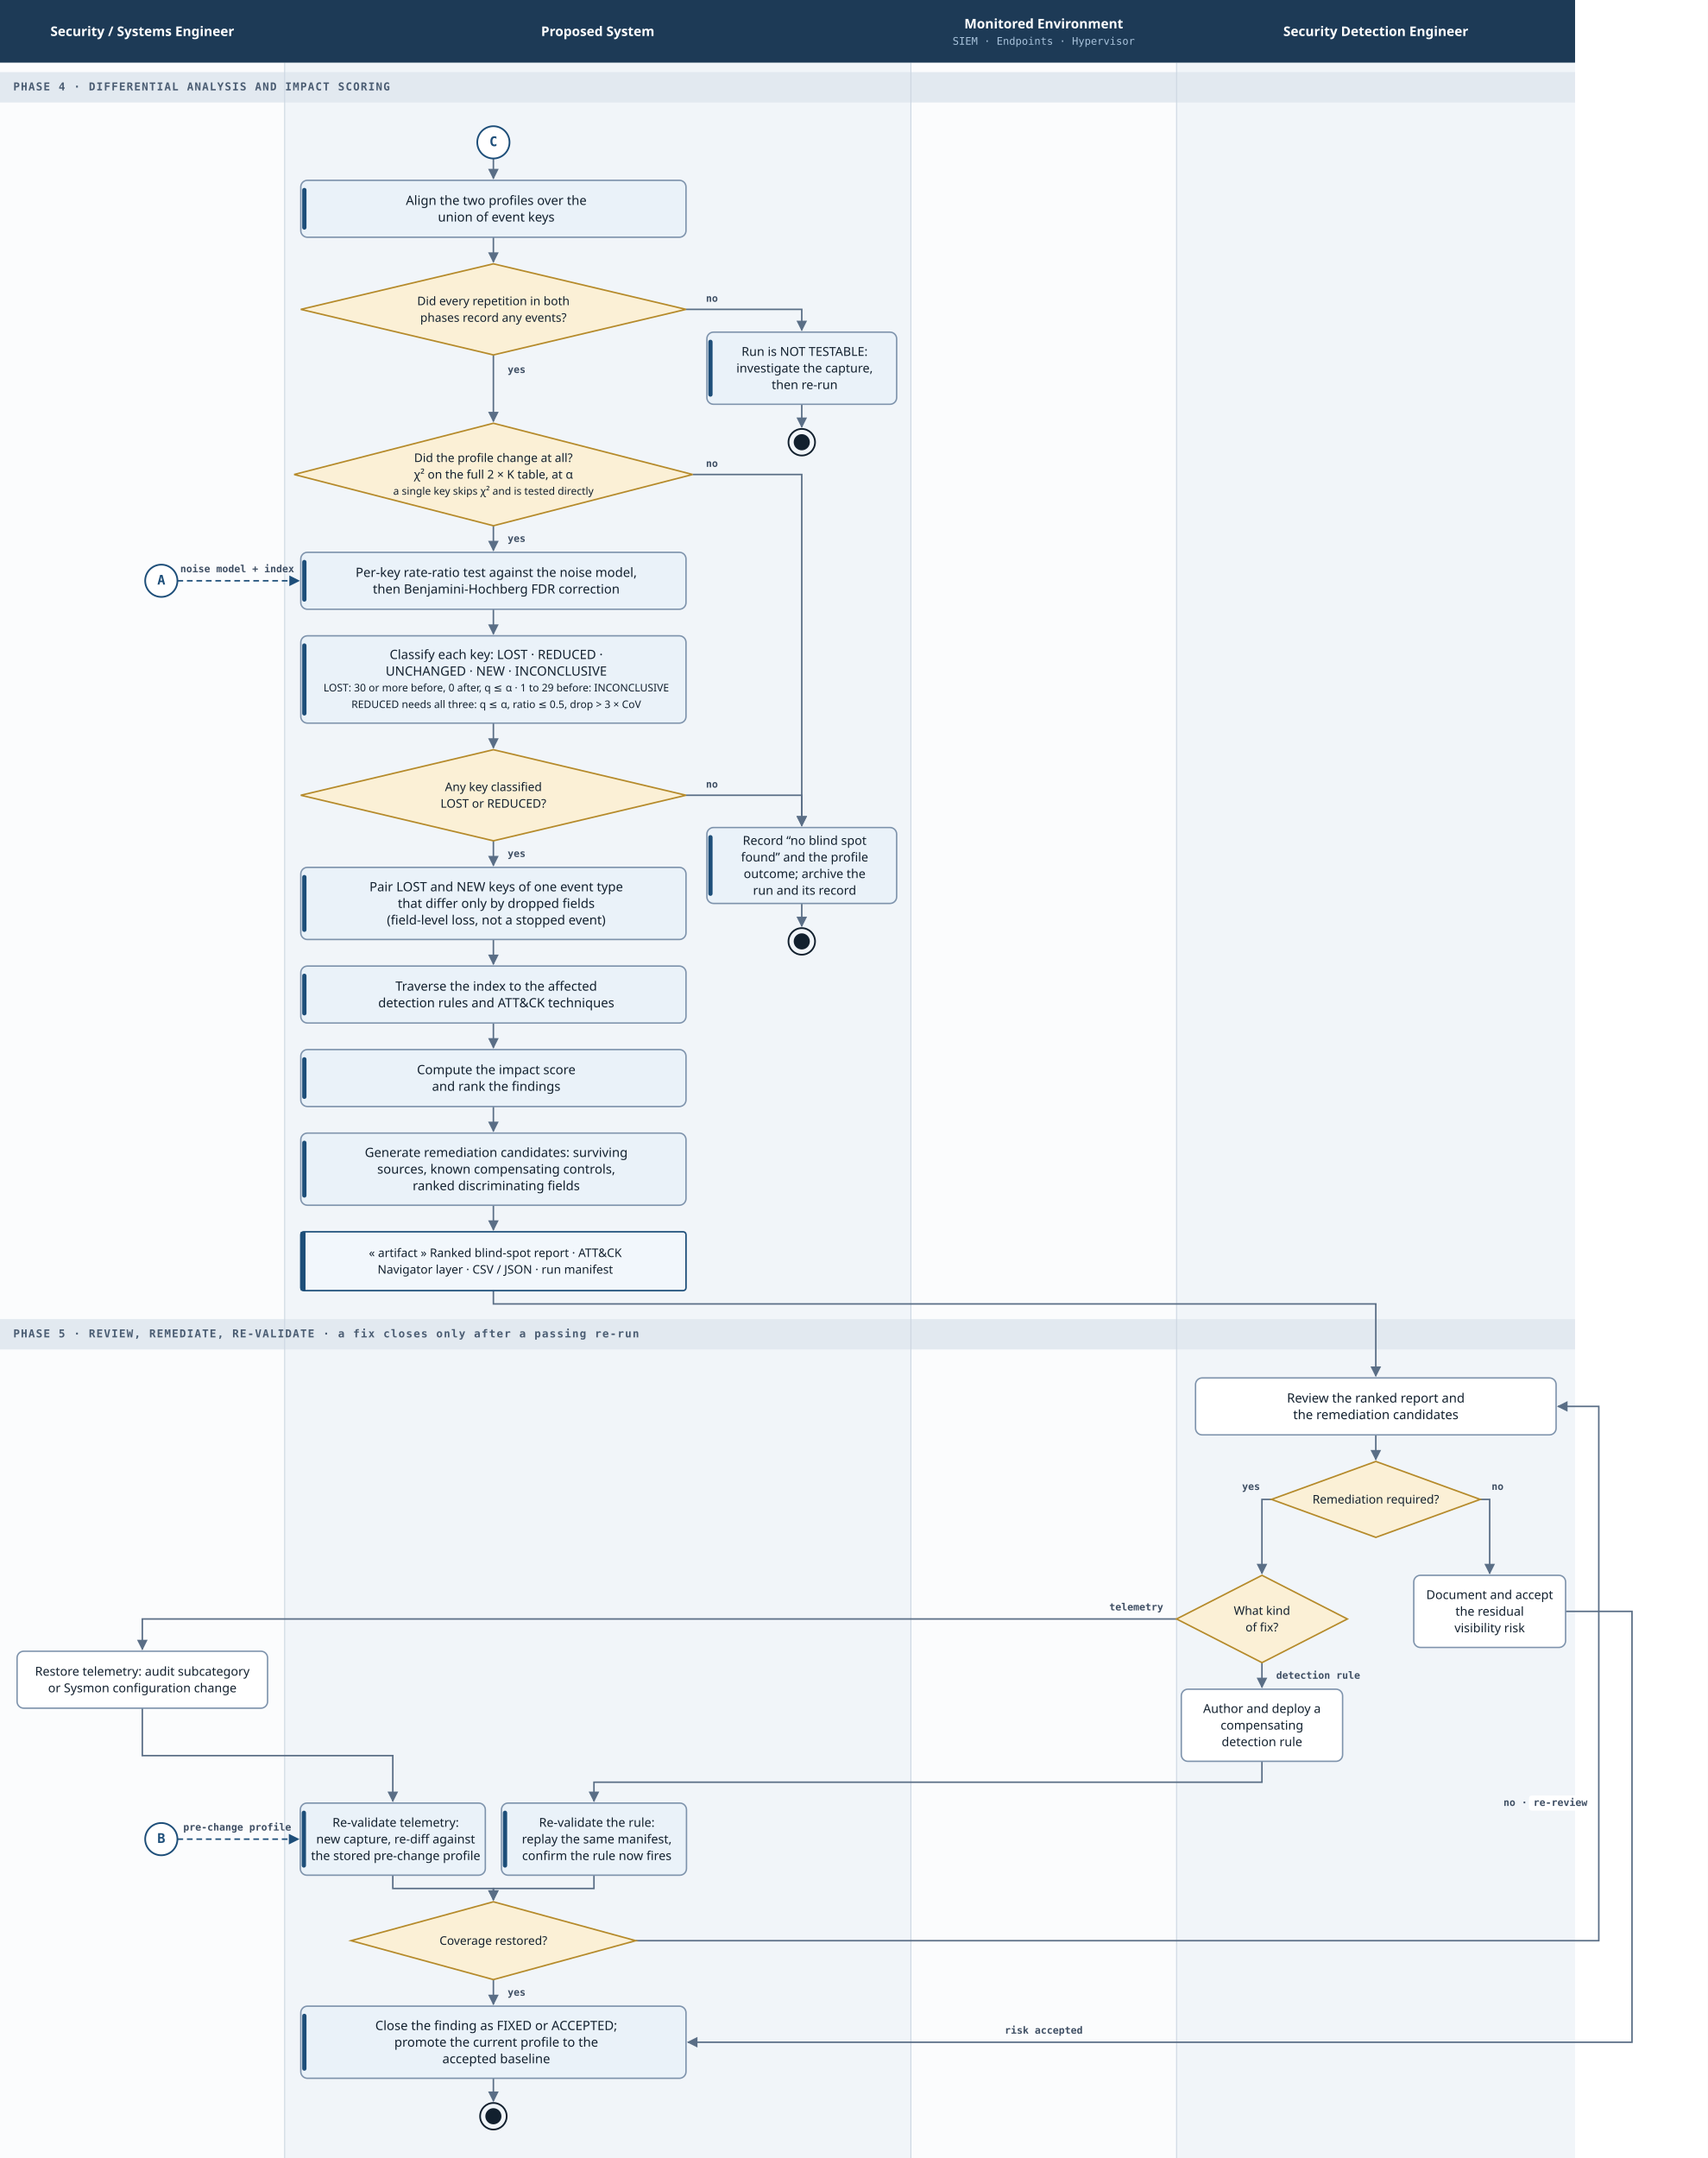
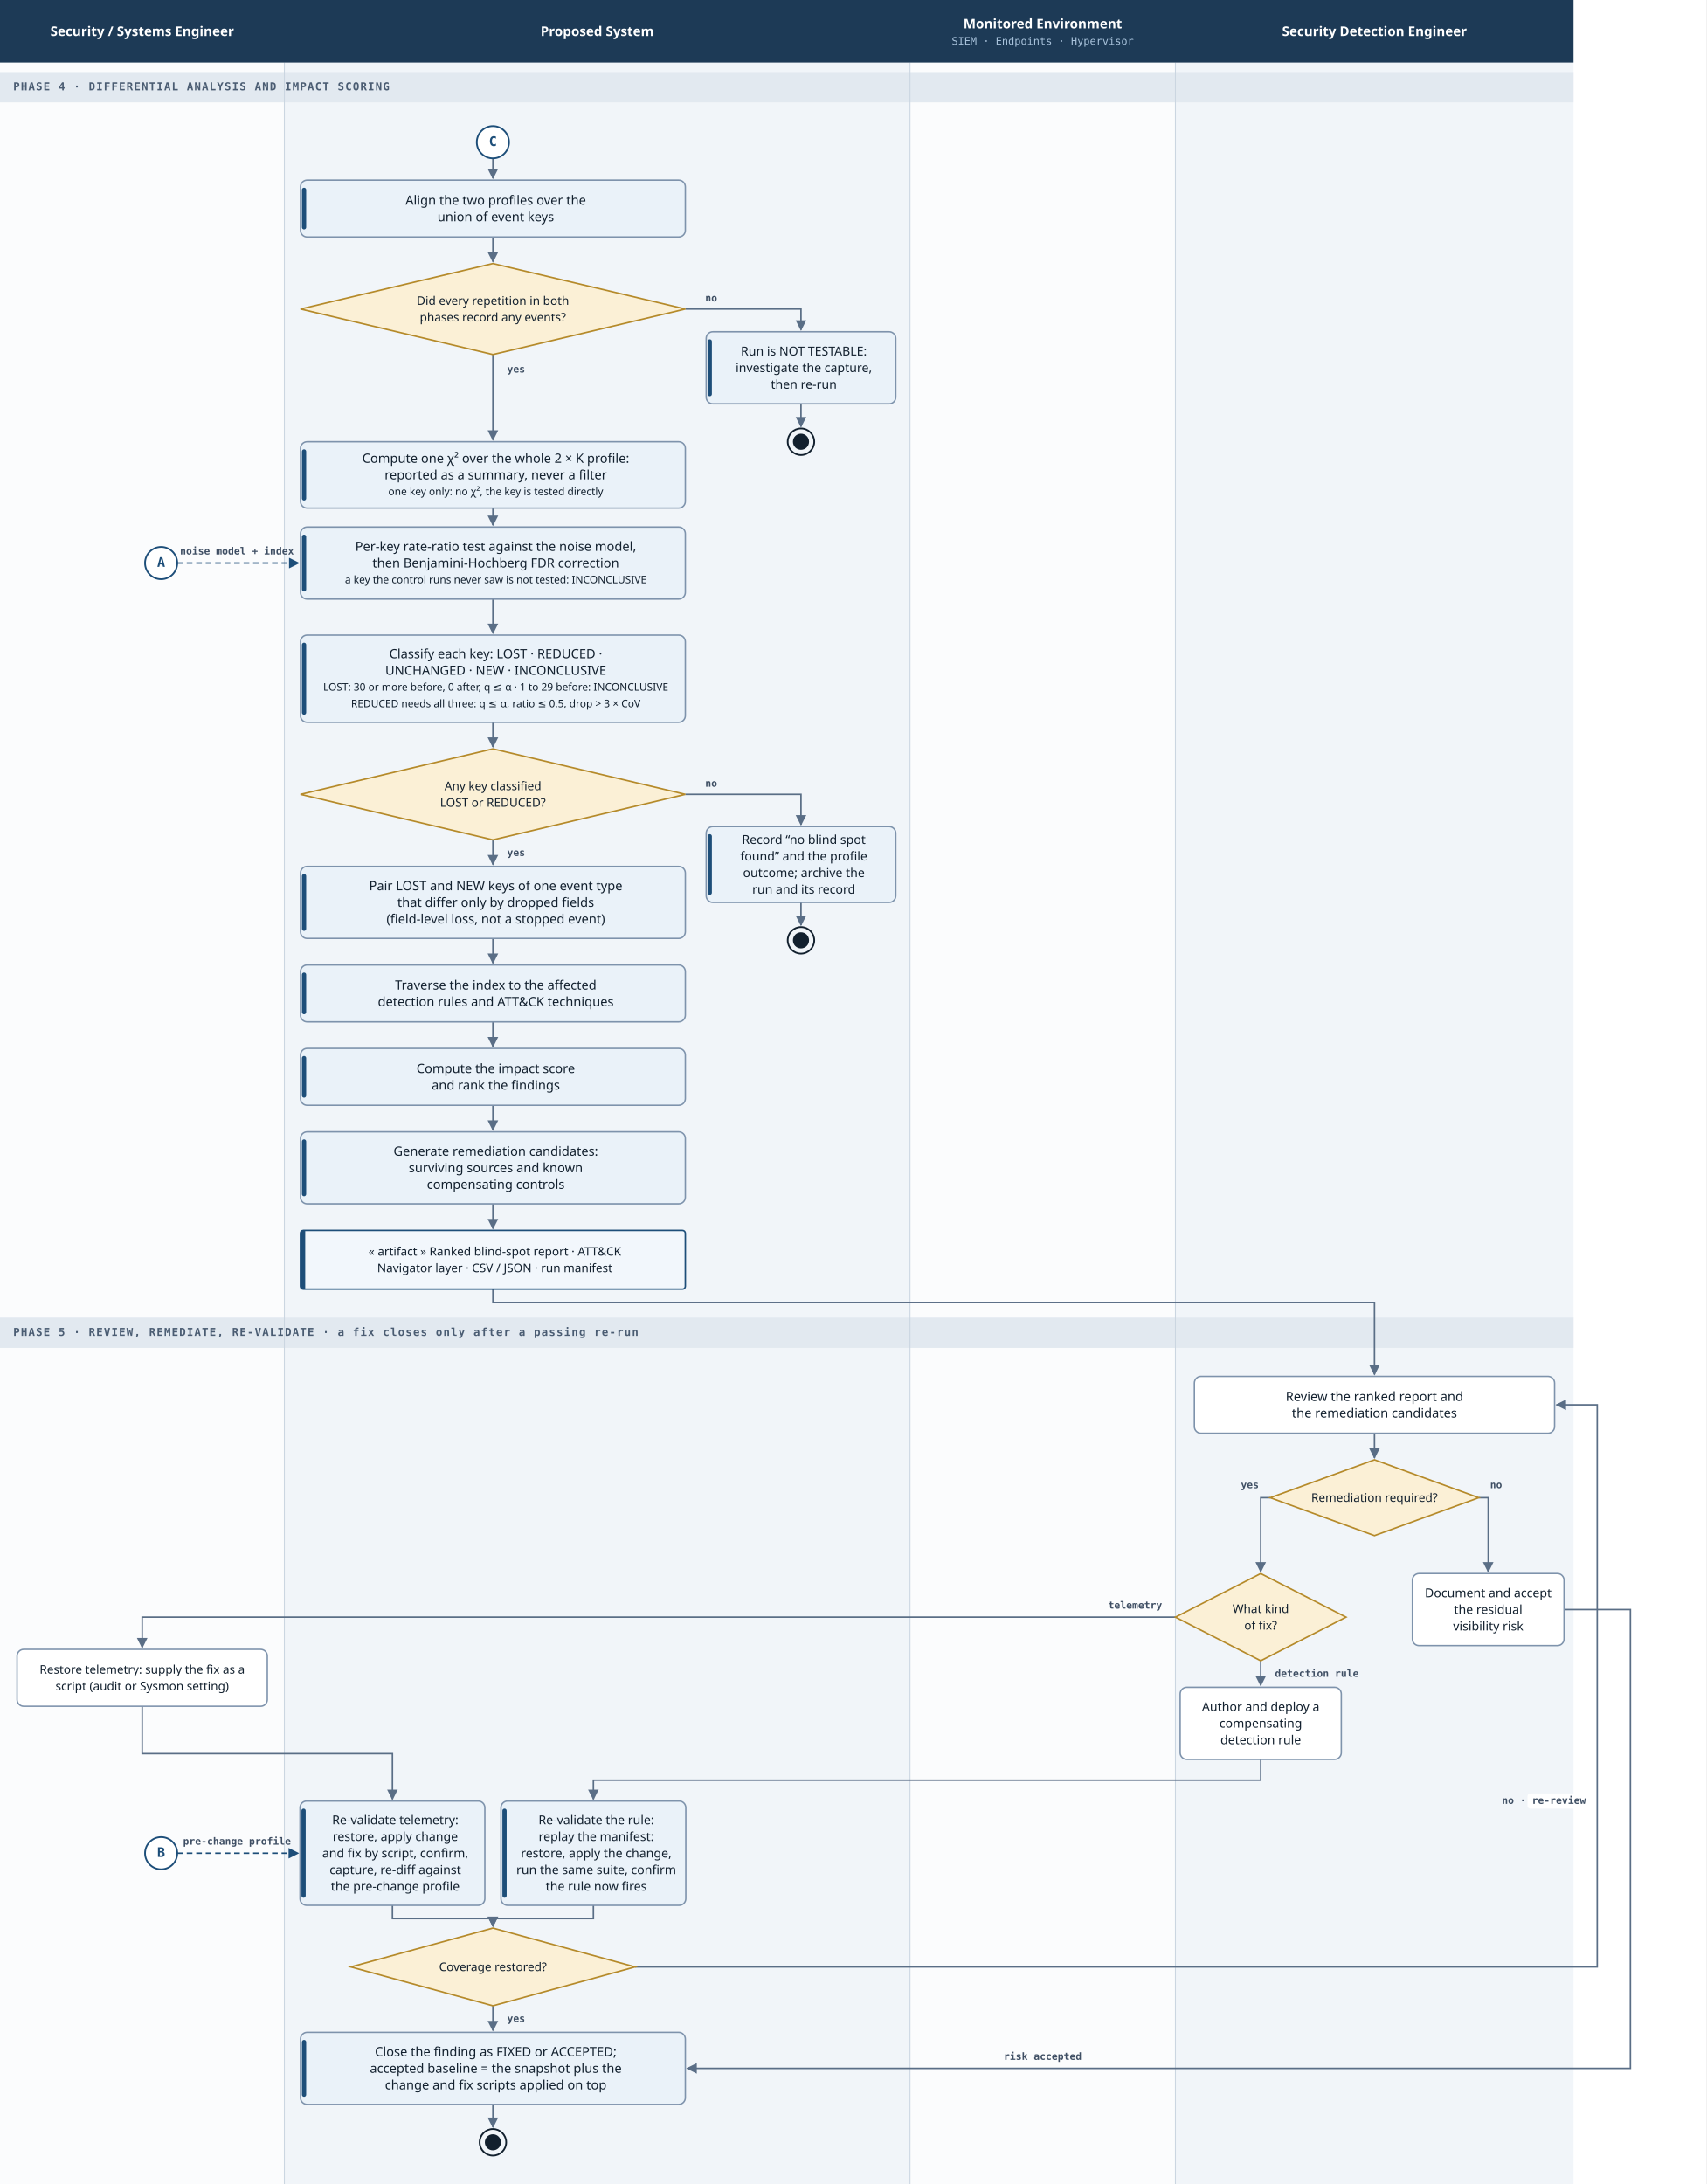
- <svg xmlns="http://www.w3.org/2000/svg" width="1800" height="2274" viewBox="0 0 1800 2274" role="img" aria-label="Revised activity diagram, phases 4 and 5: a capture check that ends untestable runs, the global gate, per-key testing and classification, field-level loss pairing, impact scoring, review, remediation and re-validation." class="dg">
-   <rect x="0" y="0" width="1800" height="2274" fill="#FFFFFF" />
+ <svg xmlns="http://www.w3.org/2000/svg" width="1800" height="2304" viewBox="0 0 1800 2304" role="img" aria-label="Revised activity diagram, phases 4 and 5: a capture check that ends untestable runs, a whole-profile chi-square reported as a summary, per-key testing of every key and classification, field-level loss pairing, impact scoring, review, remediation by script, and re-validation." class="dg">
+   <rect x="0" y="0" width="1800" height="2304" fill="#FFFFFF" />
  <defs>
    <marker id="ar" viewBox="0 0 10 10" refX="9" refY="5" markerWidth="7" markerHeight="7" orient="auto-start-reverse">
      <path d="M0,0 L10,5 L0,10 z" fill="#5A6E86" />
    </marker>
    <marker id="ard" viewBox="0 0 10 10" refX="9" refY="5" markerWidth="7" markerHeight="7" orient="auto-start-reverse">
      <path d="M0,0 L10,5 L0,10 z" fill="#1D4E79" />
    </marker>
  </defs>
-   <rect x="0" y="66" width="300" height="2208" fill="#FBFCFD" />
-   <rect x="300" y="66" width="660" height="2208" fill="#F1F5F9" />
-   <rect x="960" y="66" width="280" height="2208" fill="#FBFCFD" />
-   <rect x="1240" y="66" width="420" height="2208" fill="#F1F5F9" />
+   <rect x="0" y="66" width="300" height="2238" fill="#FBFCFD" />
+   <rect x="300" y="66" width="660" height="2238" fill="#F1F5F9" />
+   <rect x="960" y="66" width="280" height="2238" fill="#FBFCFD" />
+   <rect x="1240" y="66" width="420" height="2238" fill="#F1F5F9" />
  <rect x="0" y="76" width="1660" height="32" fill="#E2E9F0" />
  <text x="14" y="92" font-size="11.5" font-weight="600" text-anchor="start" fill="#4A5C72" font-family="'IBM Plex Mono', ui-monospace, monospace" letter-spacing="0.09em" dominant-baseline="middle">PHASE 4  ·  DIFFERENTIAL ANALYSIS AND IMPACT SCORING</text>
  <rect x="0" y="1390" width="1660" height="32" fill="#E2E9F0" />
  <text x="14" y="1406" font-size="11.5" font-weight="600" text-anchor="start" fill="#4A5C72" font-family="'IBM Plex Mono', ui-monospace, monospace" letter-spacing="0.09em" dominant-baseline="middle">PHASE 5  ·  REVIEW, REMEDIATE, RE-VALIDATE  ·  a fix closes only after a passing re-run</text>
-   <line x1="300" y1="66" x2="300" y2="2274" stroke="#CBD6E1" stroke-width="1" />
-   <line x1="960" y1="66" x2="960" y2="2274" stroke="#CBD6E1" stroke-width="1" />
-   <line x1="1240" y1="66" x2="1240" y2="2274" stroke="#CBD6E1" stroke-width="1" />
+   <line x1="300" y1="66" x2="300" y2="2304" stroke="#CBD6E1" stroke-width="1" />
+   <line x1="960" y1="66" x2="960" y2="2304" stroke="#CBD6E1" stroke-width="1" />
+   <line x1="1240" y1="66" x2="1240" y2="2304" stroke="#CBD6E1" stroke-width="1" />
  <rect x="0" y="0" width="1660" height="66" fill="#1D3A56" />
  <text x="150.0" y="33" font-size="14" font-weight="600" text-anchor="middle" fill="#FFFFFF" font-family="'IBM Plex Sans', ui-sans-serif, system-ui, sans-serif" dominant-baseline="middle">Security / Systems Engineer</text>
  <text x="630.0" y="33" font-size="14" font-weight="600" text-anchor="middle" fill="#FFFFFF" font-family="'IBM Plex Sans', ui-sans-serif, system-ui, sans-serif" dominant-baseline="middle">Proposed System</text>
  <text x="1100.0" y="25" font-size="14" font-weight="600" text-anchor="middle" fill="#FFFFFF" font-family="'IBM Plex Sans', ui-sans-serif, system-ui, sans-serif" dominant-baseline="middle">Monitored Environment</text>
  <text x="1100.0" y="44" font-size="11" font-weight="400" text-anchor="middle" fill="#A8C2DB" font-family="'IBM Plex Mono', ui-monospace, monospace" dominant-baseline="middle">SIEM · Endpoints · Hypervisor</text>
  <text x="1450.0" y="33" font-size="14" font-weight="600" text-anchor="middle" fill="#FFFFFF" font-family="'IBM Plex Sans', ui-sans-serif, system-ui, sans-serif" dominant-baseline="middle">Security Detection Engineer</text>
  <path d="M520.0 167 V188.0" fill="none" stroke="#5A6E86" stroke-width="1.6" marker-end="url(#ar)" />
  <path d="M520.0 250 V276.0" fill="none" stroke="#5A6E86" stroke-width="1.6" marker-end="url(#ar)" />
  <path d="M723.0 326.0 H845.0 V348.0" fill="none" stroke="#5A6E86" stroke-width="1.6" marker-end="url(#ar)" />
  <path d="M845.0 426 V450.0" fill="none" stroke="#5A6E86" stroke-width="1.6" marker-end="url(#ar)" />
-   <path d="M520.0 374 V444.0" fill="none" stroke="#5A6E86" stroke-width="1.6" marker-end="url(#ar)" />
-   <path d="M520.0 554 V580.0" fill="none" stroke="#5A6E86" stroke-width="1.6" marker-end="url(#ar)" />
-   <path d="M187.0 612.0 H315.0" fill="none" stroke="#1D4E79" stroke-width="1.6" stroke-dasharray="6 4" marker-end="url(#ard)" />
-   <path d="M520.0 642 V668.0" fill="none" stroke="#5A6E86" stroke-width="1.6" marker-end="url(#ar)" />
+   <path d="M520.0 374 V464.0" fill="none" stroke="#5A6E86" stroke-width="1.6" marker-end="url(#ar)" />
+   <path d="M520.0 536 V554.0" fill="none" stroke="#5A6E86" stroke-width="1.6" marker-end="url(#ar)" />
+   <path d="M187.0 594.0 H315.0" fill="none" stroke="#1D4E79" stroke-width="1.6" stroke-dasharray="6 4" marker-end="url(#ard)" />
+   <path d="M520.0 632 V668.0" fill="none" stroke="#5A6E86" stroke-width="1.6" marker-end="url(#ar)" />
  <path d="M520.0 762 V788.0" fill="none" stroke="#5A6E86" stroke-width="1.6" marker-end="url(#ar)" />
-   <path d="M730.0 500.0 H845.0 V870.0" fill="none" stroke="#5A6E86" stroke-width="1.6" marker-end="url(#ar)" />
  <path d="M723.0 838.0 H845.0 V870.0" fill="none" stroke="#5A6E86" stroke-width="1.6" marker-end="url(#ar)" />
  <path d="M845.0 952 V976.0" fill="none" stroke="#5A6E86" stroke-width="1.6" marker-end="url(#ar)" />
  <path d="M520.0 886 V912.0" fill="none" stroke="#5A6E86" stroke-width="1.6" marker-end="url(#ar)" />
  <path d="M520.0 990 V1016.0" fill="none" stroke="#5A6E86" stroke-width="1.6" marker-end="url(#ar)" />
  <path d="M520.0 1078 V1104.0" fill="none" stroke="#5A6E86" stroke-width="1.6" marker-end="url(#ar)" />
  <path d="M520.0 1166 V1192.0" fill="none" stroke="#5A6E86" stroke-width="1.6" marker-end="url(#ar)" />
  <path d="M520.0 1270 V1296.0" fill="none" stroke="#5A6E86" stroke-width="1.6" marker-end="url(#ar)" />
  <path d="M520.0 1360 V1374 H1450.0 V1450.0" fill="none" stroke="#5A6E86" stroke-width="1.6" marker-end="url(#ar)" />
  <path d="M1450.0 1512 V1538.0" fill="none" stroke="#5A6E86" stroke-width="1.6" marker-end="url(#ar)" />
  <path d="M1340.0 1580.0 H1330.0 V1658.0" fill="none" stroke="#5A6E86" stroke-width="1.6" marker-end="url(#ar)" />
  <path d="M1560.0 1580.0 H1570.0 V1658.0" fill="none" stroke="#5A6E86" stroke-width="1.6" marker-end="url(#ar)" />
  <path d="M1330.0 1752 V1778.0" fill="none" stroke="#5A6E86" stroke-width="1.6" marker-end="url(#ar)" />
  <path d="M1240.0 1706.0 H150.0 V1738.0" fill="none" stroke="#5A6E86" stroke-width="1.6" marker-end="url(#ar)" />
  <path d="M150.0 1800 V1850 H414.0 V1898.0" fill="none" stroke="#5A6E86" stroke-width="1.6" marker-end="url(#ar)" />
  <path d="M1330.0 1856 V1878 H626.0 V1898.0" fill="none" stroke="#5A6E86" stroke-width="1.6" marker-end="url(#ar)" />
-   <path d="M187.0 1938.0 H314.5" fill="none" stroke="#1D4E79" stroke-width="1.6" stroke-dasharray="6 4" marker-end="url(#ard)" />
-   <path d="M414.0 1976 V1990 H520.0 V2002.0" fill="none" stroke="#5A6E86" stroke-width="1.6" marker-end="url(#ar)" />
-   <path d="M626.0 1976 V1990 H520.0 V2002.0" fill="none" stroke="#5A6E86" stroke-width="1.6" marker-end="url(#ar)" />
-   <path d="M670.0 2045.0 H1685 V1482.0 H1642.0" fill="none" stroke="#5A6E86" stroke-width="1.6" marker-end="url(#ar)" />
-   <path d="M520.0 2086 V2112.0" fill="none" stroke="#5A6E86" stroke-width="1.6" marker-end="url(#ar)" />
-   <path d="M1650.0 1698.0 H1720 V2152.0 H725.0" fill="none" stroke="#5A6E86" stroke-width="1.6" marker-end="url(#ar)" />
-   <path d="M520.0 2190 V2214.0" fill="none" stroke="#5A6E86" stroke-width="1.6" marker-end="url(#ar)" />
+   <path d="M187.0 1955.0 H314.5" fill="none" stroke="#1D4E79" stroke-width="1.6" stroke-dasharray="6 4" marker-end="url(#ard)" />
+   <path d="M414.0 2010 V2024 H520.0 V2032.0" fill="none" stroke="#5A6E86" stroke-width="1.6" marker-end="url(#ar)" />
+   <path d="M626.0 2010 V2024 H520.0 V2032.0" fill="none" stroke="#5A6E86" stroke-width="1.6" marker-end="url(#ar)" />
+   <path d="M670.0 2075.0 H1685 V1482.0 H1642.0" fill="none" stroke="#5A6E86" stroke-width="1.6" marker-end="url(#ar)" />
+   <path d="M520.0 2116 V2142.0" fill="none" stroke="#5A6E86" stroke-width="1.6" marker-end="url(#ar)" />
+   <path d="M1650.0 1698.0 H1720 V2182.0 H725.0" fill="none" stroke="#5A6E86" stroke-width="1.6" marker-end="url(#ar)" />
+   <path d="M520.0 2220 V2244.0" fill="none" stroke="#5A6E86" stroke-width="1.6" marker-end="url(#ar)" />
  <circle cx="520.0" cy="150" r="17" fill="#FFFFFF" stroke="#1D4E79" stroke-width="1.8" />
  <text x="520.0" y="150" font-size="14" font-weight="700" text-anchor="middle" fill="#1D4E79" font-family="'IBM Plex Mono', ui-monospace, monospace" dominant-baseline="middle">C</text>
  <rect x="317.0" y="190" width="406.0" height="60" rx="7" fill="#EAF2F9" stroke="#7E93AC" stroke-width="1.5" />
  <rect x="318.5" y="198" width="4.5" height="44" rx="2.2" fill="#1D4E79" />
  <text x="523.0" y="211.25" font-size="13.5" font-weight="400" text-anchor="middle" fill="#12202E" font-family="'IBM Plex Sans', ui-sans-serif, system-ui, sans-serif" dominant-baseline="middle">Align the two profiles over the</text>
  <text x="523.0" y="228.75" font-size="13.5" font-weight="400" text-anchor="middle" fill="#12202E" font-family="'IBM Plex Sans', ui-sans-serif, system-ui, sans-serif" dominant-baseline="middle">union of event keys</text>
  <path d="M520.0 278 L723.0 326 L520.0 374 L317.0 326 Z" fill="#FBF0D6" stroke="#B58A2A" stroke-width="1.6" />
  <text x="520.0" y="317.25" font-size="12.5" font-weight="400" text-anchor="middle" fill="#12202E" font-family="'IBM Plex Sans', ui-sans-serif, system-ui, sans-serif" dominant-baseline="middle">Did every repetition in both</text>
  <text x="520.0" y="334.75" font-size="12.5" font-weight="400" text-anchor="middle" fill="#12202E" font-family="'IBM Plex Sans', ui-sans-serif, system-ui, sans-serif" dominant-baseline="middle">phases record any events?</text>
  <rect x="745.0" y="350" width="200.0" height="76" rx="7" fill="#EAF2F9" stroke="#7E93AC" stroke-width="1.5" />
  <rect x="746.5" y="358" width="4.5" height="60" rx="2.2" fill="#1D4E79" />
  <text x="848.0" y="370.5" font-size="13" font-weight="400" text-anchor="middle" fill="#12202E" font-family="'IBM Plex Sans', ui-sans-serif, system-ui, sans-serif" dominant-baseline="middle">Run is NOT TESTABLE:</text>
  <text x="848.0" y="388.0" font-size="13" font-weight="400" text-anchor="middle" fill="#12202E" font-family="'IBM Plex Sans', ui-sans-serif, system-ui, sans-serif" dominant-baseline="middle">investigate the capture,</text>
  <text x="848.0" y="405.5" font-size="13" font-weight="400" text-anchor="middle" fill="#12202E" font-family="'IBM Plex Sans', ui-sans-serif, system-ui, sans-serif" dominant-baseline="middle">then re-run</text>
  <rect x="737.0" y="307.0" width="21.8" height="16" rx="3" fill="#F1F5F9" />
  <text x="744.0" y="315.0" font-size="10.5" font-weight="600" text-anchor="start" fill="#3E4E63" font-family="'IBM Plex Mono', ui-monospace, monospace" dominant-baseline="middle">no</text>
  <circle cx="845.0" cy="466" r="14" fill="none" stroke="#12202E" stroke-width="1.8" />
  <circle cx="845.0" cy="466" r="8.5" fill="#12202E" />
-   <path d="M520.0 446 L730.0 500 L520.0 554 L310.0 500 Z" fill="#FBF0D6" stroke="#B58A2A" stroke-width="1.6" />
-   <text x="520.0" y="482.5" font-size="12.5" font-weight="400" text-anchor="middle" fill="#12202E" font-family="'IBM Plex Sans', ui-sans-serif, system-ui, sans-serif" dominant-baseline="middle">Did the profile change at all?</text>
-   <text x="520.0" y="500.0" font-size="12.5" font-weight="400" text-anchor="middle" fill="#12202E" font-family="'IBM Plex Sans', ui-sans-serif, system-ui, sans-serif" dominant-baseline="middle">χ² on the full 2 × K table, at α</text>
-   <text x="520.0" y="517.5" font-size="11" font-weight="400" text-anchor="middle" fill="#12202E" font-family="'IBM Plex Sans', ui-sans-serif, system-ui, sans-serif" dominant-baseline="middle">a single key skips χ² and is tested directly</text>
+   <rect x="317.0" y="466" width="406.0" height="70" rx="7" fill="#EAF2F9" stroke="#7E93AC" stroke-width="1.5" />
+   <rect x="318.5" y="474" width="4.5" height="54" rx="2.2" fill="#1D4E79" />
+   <text x="523.0" y="483.5" font-size="13.5" font-weight="400" text-anchor="middle" fill="#12202E" font-family="'IBM Plex Sans', ui-sans-serif, system-ui, sans-serif" dominant-baseline="middle">Compute one χ² over the whole 2 × K profile:</text>
+   <text x="523.0" y="501.0" font-size="13.5" font-weight="400" text-anchor="middle" fill="#12202E" font-family="'IBM Plex Sans', ui-sans-serif, system-ui, sans-serif" dominant-baseline="middle">reported as a summary, never a filter</text>
+   <text x="523.0" y="518.5" font-size="11" font-weight="400" text-anchor="middle" fill="#12202E" font-family="'IBM Plex Sans', ui-sans-serif, system-ui, sans-serif" dominant-baseline="middle">one key only: no χ², the key is tested directly</text>
  <rect x="528.0" y="382" width="25.7" height="16" rx="3" fill="#F1F5F9" />
  <text x="535.0" y="390" font-size="10.5" font-weight="600" text-anchor="start" fill="#3E4E63" font-family="'IBM Plex Mono', ui-monospace, monospace" dominant-baseline="middle">yes</text>
-   <rect x="317.0" y="582" width="406.0" height="60" rx="7" fill="#EAF2F9" stroke="#7E93AC" stroke-width="1.5" />
-   <rect x="318.5" y="590" width="4.5" height="44" rx="2.2" fill="#1D4E79" />
-   <text x="523.0" y="603.25" font-size="13.5" font-weight="400" text-anchor="middle" fill="#12202E" font-family="'IBM Plex Sans', ui-sans-serif, system-ui, sans-serif" dominant-baseline="middle">Per-key rate-ratio test against the noise model,</text>
-   <text x="523.0" y="620.75" font-size="13.5" font-weight="400" text-anchor="middle" fill="#12202E" font-family="'IBM Plex Sans', ui-sans-serif, system-ui, sans-serif" dominant-baseline="middle">then Benjamini-Hochberg FDR correction</text>
-   <rect x="528.0" y="560" width="25.7" height="16" rx="3" fill="#F1F5F9" />
-   <text x="535.0" y="568" font-size="10.5" font-weight="600" text-anchor="start" fill="#3E4E63" font-family="'IBM Plex Mono', ui-monospace, monospace" dominant-baseline="middle">yes</text>
-   <circle cx="170" cy="612.0" r="17" fill="#FFFFFF" stroke="#1D4E79" stroke-width="1.8" />
-   <text x="170" y="612.0" font-size="14" font-weight="700" text-anchor="middle" fill="#1D4E79" font-family="'IBM Plex Mono', ui-monospace, monospace" dominant-baseline="middle">A</text>
-   <rect x="205.95" y="592.0" width="88.1" height="16" rx="3" fill="#FBFCFD" />
-   <text x="250" y="600.0" font-size="10.5" font-weight="600" text-anchor="middle" fill="#3E4E63" font-family="'IBM Plex Mono', ui-monospace, monospace" dominant-baseline="middle">noise model + index</text>
+   <rect x="317.0" y="556" width="406.0" height="76" rx="7" fill="#EAF2F9" stroke="#7E93AC" stroke-width="1.5" />
+   <rect x="318.5" y="564" width="4.5" height="60" rx="2.2" fill="#1D4E79" />
+   <text x="523.0" y="576.5" font-size="13.5" font-weight="400" text-anchor="middle" fill="#12202E" font-family="'IBM Plex Sans', ui-sans-serif, system-ui, sans-serif" dominant-baseline="middle">Per-key rate-ratio test against the noise model,</text>
+   <text x="523.0" y="594.0" font-size="13.5" font-weight="400" text-anchor="middle" fill="#12202E" font-family="'IBM Plex Sans', ui-sans-serif, system-ui, sans-serif" dominant-baseline="middle">then Benjamini-Hochberg FDR correction</text>
+   <text x="523.0" y="611.5" font-size="11" font-weight="400" text-anchor="middle" fill="#12202E" font-family="'IBM Plex Sans', ui-sans-serif, system-ui, sans-serif" dominant-baseline="middle">a key the control runs never saw is not tested: INCONCLUSIVE</text>
+   <circle cx="170" cy="594.0" r="17" fill="#FFFFFF" stroke="#1D4E79" stroke-width="1.8" />
+   <text x="170" y="594.0" font-size="14" font-weight="700" text-anchor="middle" fill="#1D4E79" font-family="'IBM Plex Mono', ui-monospace, monospace" dominant-baseline="middle">A</text>
+   <rect x="205.95" y="574.0" width="88.1" height="16" rx="3" fill="#FBFCFD" />
+   <text x="250" y="582.0" font-size="10.5" font-weight="600" text-anchor="middle" fill="#3E4E63" font-family="'IBM Plex Mono', ui-monospace, monospace" dominant-baseline="middle">noise model + index</text>
  <rect x="317.0" y="670" width="406.0" height="92" rx="7" fill="#EAF2F9" stroke="#7E93AC" stroke-width="1.5" />
  <rect x="318.5" y="678" width="4.5" height="76" rx="2.2" fill="#1D4E79" />
  <text x="523.0" y="689.75" font-size="13.5" font-weight="400" text-anchor="middle" fill="#12202E" font-family="'IBM Plex Sans', ui-sans-serif, system-ui, sans-serif" dominant-baseline="middle">Classify each key:  LOST · REDUCED ·</text>
  <text x="523.0" y="707.25" font-size="13.5" font-weight="400" text-anchor="middle" fill="#12202E" font-family="'IBM Plex Sans', ui-sans-serif, system-ui, sans-serif" dominant-baseline="middle">UNCHANGED · NEW · INCONCLUSIVE</text>
  <text x="523.0" y="724.75" font-size="11" font-weight="400" text-anchor="middle" fill="#12202E" font-family="'IBM Plex Sans', ui-sans-serif, system-ui, sans-serif" dominant-baseline="middle">LOST: 30 or more before, 0 after, q ≤ α   ·   1 to 29 before: INCONCLUSIVE</text>
  <text x="523.0" y="742.25" font-size="11" font-weight="400" text-anchor="middle" fill="#12202E" font-family="'IBM Plex Sans', ui-sans-serif, system-ui, sans-serif" dominant-baseline="middle">REDUCED needs all three:  q ≤ α,  ratio ≤ 0.5,  drop &gt; 3 × CoV</text>
  <path d="M520.0 790 L723.0 838 L520.0 886 L317.0 838 Z" fill="#FBF0D6" stroke="#B58A2A" stroke-width="1.6" />
  <text x="520.0" y="829.25" font-size="12.5" font-weight="400" text-anchor="middle" fill="#12202E" font-family="'IBM Plex Sans', ui-sans-serif, system-ui, sans-serif" dominant-baseline="middle">Any key classified</text>
  <text x="520.0" y="846.75" font-size="12.5" font-weight="400" text-anchor="middle" fill="#12202E" font-family="'IBM Plex Sans', ui-sans-serif, system-ui, sans-serif" dominant-baseline="middle">LOST or REDUCED?</text>
  <rect x="745.0" y="872" width="200.0" height="80" rx="7" fill="#EAF2F9" stroke="#7E93AC" stroke-width="1.5" />
  <rect x="746.5" y="880" width="4.5" height="64" rx="2.2" fill="#1D4E79" />
  <text x="848.0" y="885.75" font-size="13" font-weight="400" text-anchor="middle" fill="#12202E" font-family="'IBM Plex Sans', ui-sans-serif, system-ui, sans-serif" dominant-baseline="middle">Record “no blind spot</text>
  <text x="848.0" y="903.25" font-size="13" font-weight="400" text-anchor="middle" fill="#12202E" font-family="'IBM Plex Sans', ui-sans-serif, system-ui, sans-serif" dominant-baseline="middle">found” and the profile</text>
  <text x="848.0" y="920.75" font-size="13" font-weight="400" text-anchor="middle" fill="#12202E" font-family="'IBM Plex Sans', ui-sans-serif, system-ui, sans-serif" dominant-baseline="middle">outcome; archive the</text>
  <text x="848.0" y="938.25" font-size="13" font-weight="400" text-anchor="middle" fill="#12202E" font-family="'IBM Plex Sans', ui-sans-serif, system-ui, sans-serif" dominant-baseline="middle">run and its record</text>
-   <rect x="737.0" y="481.0" width="21.8" height="16" rx="3" fill="#F1F5F9" />
-   <text x="744.0" y="489.0" font-size="10.5" font-weight="600" text-anchor="start" fill="#3E4E63" font-family="'IBM Plex Mono', ui-monospace, monospace" dominant-baseline="middle">no</text>
  <rect x="737.0" y="819.0" width="21.8" height="16" rx="3" fill="#F1F5F9" />
  <text x="744.0" y="827.0" font-size="10.5" font-weight="600" text-anchor="start" fill="#3E4E63" font-family="'IBM Plex Mono', ui-monospace, monospace" dominant-baseline="middle">no</text>
  <circle cx="845.0" cy="992" r="14" fill="none" stroke="#12202E" stroke-width="1.8" />
  <circle cx="845.0" cy="992" r="8.5" fill="#12202E" />
  <rect x="317.0" y="914" width="406.0" height="76" rx="7" fill="#EAF2F9" stroke="#7E93AC" stroke-width="1.5" />
  <rect x="318.5" y="922" width="4.5" height="60" rx="2.2" fill="#1D4E79" />
  <text x="523.0" y="934.5" font-size="13.5" font-weight="400" text-anchor="middle" fill="#12202E" font-family="'IBM Plex Sans', ui-sans-serif, system-ui, sans-serif" dominant-baseline="middle">Pair LOST and NEW keys of one event type</text>
  <text x="523.0" y="952.0" font-size="13.5" font-weight="400" text-anchor="middle" fill="#12202E" font-family="'IBM Plex Sans', ui-sans-serif, system-ui, sans-serif" dominant-baseline="middle">that differ only by dropped fields</text>
  <text x="523.0" y="969.5" font-size="13.5" font-weight="400" text-anchor="middle" fill="#12202E" font-family="'IBM Plex Sans', ui-sans-serif, system-ui, sans-serif" dominant-baseline="middle">(field-level loss, not a stopped event)</text>
  <rect x="528.0" y="892" width="25.7" height="16" rx="3" fill="#F1F5F9" />
  <text x="535.0" y="900" font-size="10.5" font-weight="600" text-anchor="start" fill="#3E4E63" font-family="'IBM Plex Mono', ui-monospace, monospace" dominant-baseline="middle">yes</text>
  <rect x="317.0" y="1018" width="406.0" height="60" rx="7" fill="#EAF2F9" stroke="#7E93AC" stroke-width="1.5" />
  <rect x="318.5" y="1026" width="4.5" height="44" rx="2.2" fill="#1D4E79" />
  <text x="523.0" y="1039.25" font-size="13.5" font-weight="400" text-anchor="middle" fill="#12202E" font-family="'IBM Plex Sans', ui-sans-serif, system-ui, sans-serif" dominant-baseline="middle">Traverse the index to the affected</text>
  <text x="523.0" y="1056.75" font-size="13.5" font-weight="400" text-anchor="middle" fill="#12202E" font-family="'IBM Plex Sans', ui-sans-serif, system-ui, sans-serif" dominant-baseline="middle">detection rules and ATT&amp;CK techniques</text>
  <rect x="317.0" y="1106" width="406.0" height="60" rx="7" fill="#EAF2F9" stroke="#7E93AC" stroke-width="1.5" />
  <rect x="318.5" y="1114" width="4.5" height="44" rx="2.2" fill="#1D4E79" />
  <text x="523.0" y="1127.25" font-size="13.5" font-weight="400" text-anchor="middle" fill="#12202E" font-family="'IBM Plex Sans', ui-sans-serif, system-ui, sans-serif" dominant-baseline="middle">Compute the impact score</text>
  <text x="523.0" y="1144.75" font-size="13.5" font-weight="400" text-anchor="middle" fill="#12202E" font-family="'IBM Plex Sans', ui-sans-serif, system-ui, sans-serif" dominant-baseline="middle">and rank the findings</text>
  <rect x="317.0" y="1194" width="406.0" height="76" rx="7" fill="#EAF2F9" stroke="#7E93AC" stroke-width="1.5" />
  <rect x="318.5" y="1202" width="4.5" height="60" rx="2.2" fill="#1D4E79" />
-   <text x="523.0" y="1214.5" font-size="13.5" font-weight="400" text-anchor="middle" fill="#12202E" font-family="'IBM Plex Sans', ui-sans-serif, system-ui, sans-serif" dominant-baseline="middle">Generate remediation candidates: surviving</text>
-   <text x="523.0" y="1232.0" font-size="13.5" font-weight="400" text-anchor="middle" fill="#12202E" font-family="'IBM Plex Sans', ui-sans-serif, system-ui, sans-serif" dominant-baseline="middle">sources, known compensating controls,</text>
-   <text x="523.0" y="1249.5" font-size="13.5" font-weight="400" text-anchor="middle" fill="#12202E" font-family="'IBM Plex Sans', ui-sans-serif, system-ui, sans-serif" dominant-baseline="middle">ranked discriminating fields</text>
+   <text x="523.0" y="1214.5" font-size="13.5" font-weight="400" text-anchor="middle" fill="#12202E" font-family="'IBM Plex Sans', ui-sans-serif, system-ui, sans-serif" dominant-baseline="middle">Generate remediation candidates:</text>
+   <text x="523.0" y="1232.0" font-size="13.5" font-weight="400" text-anchor="middle" fill="#12202E" font-family="'IBM Plex Sans', ui-sans-serif, system-ui, sans-serif" dominant-baseline="middle">surviving sources and known</text>
+   <text x="523.0" y="1249.5" font-size="13.5" font-weight="400" text-anchor="middle" fill="#12202E" font-family="'IBM Plex Sans', ui-sans-serif, system-ui, sans-serif" dominant-baseline="middle">compensating controls</text>
  <rect x="317.0" y="1298" width="406.0" height="62" rx="3" fill="#F2F7FC" stroke="#1D4E79" stroke-width="1.6" />
  <rect x="317.0" y="1298" width="5" height="62" fill="#1D4E79" />
  <text x="522.0" y="1320.25" font-size="12.5" font-weight="400" text-anchor="middle" fill="#12202E" font-family="'IBM Plex Sans', ui-sans-serif, system-ui, sans-serif" dominant-baseline="middle">« artifact »  Ranked blind-spot report · ATT&amp;CK</text>
  <text x="522.0" y="1337.75" font-size="12.5" font-weight="400" text-anchor="middle" fill="#12202E" font-family="'IBM Plex Sans', ui-sans-serif, system-ui, sans-serif" dominant-baseline="middle">Navigator layer · CSV / JSON · run manifest</text>
  <rect x="1260.0" y="1452" width="380" height="60" rx="7" fill="#FFFFFF" stroke="#7E93AC" stroke-width="1.5" />
  <text x="1450.0" y="1473.25" font-size="13.5" font-weight="400" text-anchor="middle" fill="#12202E" font-family="'IBM Plex Sans', ui-sans-serif, system-ui, sans-serif" dominant-baseline="middle">Review the ranked report and</text>
  <text x="1450.0" y="1490.75" font-size="13.5" font-weight="400" text-anchor="middle" fill="#12202E" font-family="'IBM Plex Sans', ui-sans-serif, system-ui, sans-serif" dominant-baseline="middle">the remediation candidates</text>
  <path d="M1450.0 1540 L1560.0 1580 L1450.0 1620 L1340.0 1580 Z" fill="#FBF0D6" stroke="#B58A2A" stroke-width="1.6" />
  <text x="1450.0" y="1580.0" font-size="12.5" font-weight="400" text-anchor="middle" fill="#12202E" font-family="'IBM Plex Sans', ui-sans-serif, system-ui, sans-serif" dominant-baseline="middle">Remediation required?</text>
  <path d="M1330.0 1660 L1420.0 1706 L1330.0 1752 L1240.0 1706 Z" fill="#FBF0D6" stroke="#B58A2A" stroke-width="1.6" />
  <text x="1330.0" y="1697.25" font-size="12.5" font-weight="400" text-anchor="middle" fill="#12202E" font-family="'IBM Plex Sans', ui-sans-serif, system-ui, sans-serif" dominant-baseline="middle">What kind</text>
  <text x="1330.0" y="1714.75" font-size="12.5" font-weight="400" text-anchor="middle" fill="#12202E" font-family="'IBM Plex Sans', ui-sans-serif, system-ui, sans-serif" dominant-baseline="middle">of fix?</text>
  <rect x="1309.3" y="1559.0" width="25.7" height="16" rx="3" fill="#F1F5F9" />
  <text x="1328.0" y="1567.0" font-size="10.5" font-weight="600" text-anchor="end" fill="#3E4E63" font-family="'IBM Plex Mono', ui-monospace, monospace" dominant-baseline="middle">yes</text>
  <rect x="1490.0" y="1660" width="160" height="76" rx="7" fill="#FFFFFF" stroke="#7E93AC" stroke-width="1.5" />
  <text x="1570.0" y="1680.5" font-size="13" font-weight="400" text-anchor="middle" fill="#12202E" font-family="'IBM Plex Sans', ui-sans-serif, system-ui, sans-serif" dominant-baseline="middle">Document and accept</text>
  <text x="1570.0" y="1698.0" font-size="13" font-weight="400" text-anchor="middle" fill="#12202E" font-family="'IBM Plex Sans', ui-sans-serif, system-ui, sans-serif" dominant-baseline="middle">the residual</text>
  <text x="1570.0" y="1715.5" font-size="13" font-weight="400" text-anchor="middle" fill="#12202E" font-family="'IBM Plex Sans', ui-sans-serif, system-ui, sans-serif" dominant-baseline="middle">visibility risk</text>
  <rect x="1565.0" y="1559.0" width="21.8" height="16" rx="3" fill="#F1F5F9" />
  <text x="1572.0" y="1567.0" font-size="10.5" font-weight="600" text-anchor="start" fill="#3E4E63" font-family="'IBM Plex Mono', ui-monospace, monospace" dominant-baseline="middle">no</text>
  <rect x="1245.0" y="1780" width="170" height="76" rx="7" fill="#FFFFFF" stroke="#7E93AC" stroke-width="1.5" />
  <text x="1330.0" y="1800.5" font-size="13" font-weight="400" text-anchor="middle" fill="#12202E" font-family="'IBM Plex Sans', ui-sans-serif, system-ui, sans-serif" dominant-baseline="middle">Author and deploy a</text>
  <text x="1330.0" y="1818.0" font-size="13" font-weight="400" text-anchor="middle" fill="#12202E" font-family="'IBM Plex Sans', ui-sans-serif, system-ui, sans-serif" dominant-baseline="middle">compensating</text>
  <text x="1330.0" y="1835.5" font-size="13" font-weight="400" text-anchor="middle" fill="#12202E" font-family="'IBM Plex Sans', ui-sans-serif, system-ui, sans-serif" dominant-baseline="middle">detection rule</text>
  <rect x="1338.0" y="1758" width="68.6" height="16" rx="3" fill="#F1F5F9" />
  <text x="1345.0" y="1766" font-size="10.5" font-weight="600" text-anchor="start" fill="#3E4E63" font-family="'IBM Plex Mono', ui-monospace, monospace" dominant-baseline="middle">detection rule</text>
  <rect x="18.0" y="1740" width="264.0" height="60" rx="7" fill="#FFFFFF" stroke="#7E93AC" stroke-width="1.5" />
-   <text x="150.0" y="1761.25" font-size="13" font-weight="400" text-anchor="middle" fill="#12202E" font-family="'IBM Plex Sans', ui-sans-serif, system-ui, sans-serif" dominant-baseline="middle">Restore telemetry: audit subcategory</text>
-   <text x="150.0" y="1778.75" font-size="13" font-weight="400" text-anchor="middle" fill="#12202E" font-family="'IBM Plex Sans', ui-sans-serif, system-ui, sans-serif" dominant-baseline="middle">or Sysmon configuration change</text>
+   <text x="150.0" y="1761.25" font-size="12.5" font-weight="400" text-anchor="middle" fill="#12202E" font-family="'IBM Plex Sans', ui-sans-serif, system-ui, sans-serif" dominant-baseline="middle">Restore telemetry: supply the fix as a</text>
+   <text x="150.0" y="1778.75" font-size="12.5" font-weight="400" text-anchor="middle" fill="#12202E" font-family="'IBM Plex Sans', ui-sans-serif, system-ui, sans-serif" dominant-baseline="middle">script (audit or Sysmon setting)</text>
  <rect x="1183.9" y="1686.0" width="49.1" height="16" rx="3" fill="#FBFCFD" />
  <text x="1226.0" y="1694.0" font-size="10.5" font-weight="600" text-anchor="end" fill="#3E4E63" font-family="'IBM Plex Mono', ui-monospace, monospace" dominant-baseline="middle">telemetry</text>
-   <rect x="316.5" y="1900" width="195" height="76" rx="7" fill="#EAF2F9" stroke="#7E93AC" stroke-width="1.5" />
-   <rect x="318.0" y="1908" width="4.5" height="60" rx="2.2" fill="#1D4E79" />
-   <text x="417.0" y="1920.5" font-size="13" font-weight="400" text-anchor="middle" fill="#12202E" font-family="'IBM Plex Sans', ui-sans-serif, system-ui, sans-serif" dominant-baseline="middle">Re-validate telemetry:</text>
-   <text x="417.0" y="1938.0" font-size="13" font-weight="400" text-anchor="middle" fill="#12202E" font-family="'IBM Plex Sans', ui-sans-serif, system-ui, sans-serif" dominant-baseline="middle">new capture, re-diff against</text>
-   <text x="417.0" y="1955.5" font-size="13" font-weight="400" text-anchor="middle" fill="#12202E" font-family="'IBM Plex Sans', ui-sans-serif, system-ui, sans-serif" dominant-baseline="middle">the stored pre-change profile</text>
-   <rect x="528.5" y="1900" width="195" height="76" rx="7" fill="#EAF2F9" stroke="#7E93AC" stroke-width="1.5" />
-   <rect x="530.0" y="1908" width="4.5" height="60" rx="2.2" fill="#1D4E79" />
-   <text x="629.0" y="1920.5" font-size="13" font-weight="400" text-anchor="middle" fill="#12202E" font-family="'IBM Plex Sans', ui-sans-serif, system-ui, sans-serif" dominant-baseline="middle">Re-validate the rule:</text>
-   <text x="629.0" y="1938.0" font-size="13" font-weight="400" text-anchor="middle" fill="#12202E" font-family="'IBM Plex Sans', ui-sans-serif, system-ui, sans-serif" dominant-baseline="middle">replay the same manifest,</text>
-   <text x="629.0" y="1955.5" font-size="13" font-weight="400" text-anchor="middle" fill="#12202E" font-family="'IBM Plex Sans', ui-sans-serif, system-ui, sans-serif" dominant-baseline="middle">confirm the rule now fires</text>
-   <circle cx="170" cy="1938.0" r="17" fill="#FFFFFF" stroke="#1D4E79" stroke-width="1.8" />
-   <text x="170" y="1938.0" font-size="14" font-weight="700" text-anchor="middle" fill="#1D4E79" font-family="'IBM Plex Mono', ui-monospace, monospace" dominant-baseline="middle">B</text>
-   <rect x="207.9" y="1918.0" width="84.2" height="16" rx="3" fill="#FBFCFD" />
-   <text x="250" y="1926.0" font-size="10.5" font-weight="600" text-anchor="middle" fill="#3E4E63" font-family="'IBM Plex Mono', ui-monospace, monospace" dominant-baseline="middle">pre-change profile</text>
-   <path d="M520.0 2004 L670.0 2045 L520.0 2086 L370.0 2045 Z" fill="#FBF0D6" stroke="#B58A2A" stroke-width="1.6" />
-   <text x="520.0" y="2045.0" font-size="12.5" font-weight="400" text-anchor="middle" fill="#12202E" font-family="'IBM Plex Sans', ui-sans-serif, system-ui, sans-serif" dominant-baseline="middle">Coverage restored?</text>
+   <rect x="316.5" y="1900" width="195" height="110" rx="7" fill="#EAF2F9" stroke="#7E93AC" stroke-width="1.5" />
+   <rect x="318.0" y="1908" width="4.5" height="94" rx="2.2" fill="#1D4E79" />
+   <text x="417.0" y="1920.0" font-size="13" font-weight="400" text-anchor="middle" fill="#12202E" font-family="'IBM Plex Sans', ui-sans-serif, system-ui, sans-serif" dominant-baseline="middle">Re-validate telemetry:</text>
+   <text x="417.0" y="1937.5" font-size="13" font-weight="400" text-anchor="middle" fill="#12202E" font-family="'IBM Plex Sans', ui-sans-serif, system-ui, sans-serif" dominant-baseline="middle">restore, apply change</text>
+   <text x="417.0" y="1955.0" font-size="13" font-weight="400" text-anchor="middle" fill="#12202E" font-family="'IBM Plex Sans', ui-sans-serif, system-ui, sans-serif" dominant-baseline="middle">and fix by script, confirm,</text>
+   <text x="417.0" y="1972.5" font-size="13" font-weight="400" text-anchor="middle" fill="#12202E" font-family="'IBM Plex Sans', ui-sans-serif, system-ui, sans-serif" dominant-baseline="middle">capture, re-diff against</text>
+   <text x="417.0" y="1990.0" font-size="13" font-weight="400" text-anchor="middle" fill="#12202E" font-family="'IBM Plex Sans', ui-sans-serif, system-ui, sans-serif" dominant-baseline="middle">the pre-change profile</text>
+   <rect x="528.5" y="1900" width="195" height="110" rx="7" fill="#EAF2F9" stroke="#7E93AC" stroke-width="1.5" />
+   <rect x="530.0" y="1908" width="4.5" height="94" rx="2.2" fill="#1D4E79" />
+   <text x="629.0" y="1920.0" font-size="13" font-weight="400" text-anchor="middle" fill="#12202E" font-family="'IBM Plex Sans', ui-sans-serif, system-ui, sans-serif" dominant-baseline="middle">Re-validate the rule:</text>
+   <text x="629.0" y="1937.5" font-size="13" font-weight="400" text-anchor="middle" fill="#12202E" font-family="'IBM Plex Sans', ui-sans-serif, system-ui, sans-serif" dominant-baseline="middle">replay the manifest:</text>
+   <text x="629.0" y="1955.0" font-size="13" font-weight="400" text-anchor="middle" fill="#12202E" font-family="'IBM Plex Sans', ui-sans-serif, system-ui, sans-serif" dominant-baseline="middle">restore, apply the change,</text>
+   <text x="629.0" y="1972.5" font-size="13" font-weight="400" text-anchor="middle" fill="#12202E" font-family="'IBM Plex Sans', ui-sans-serif, system-ui, sans-serif" dominant-baseline="middle">run the same suite, confirm</text>
+   <text x="629.0" y="1990.0" font-size="13" font-weight="400" text-anchor="middle" fill="#12202E" font-family="'IBM Plex Sans', ui-sans-serif, system-ui, sans-serif" dominant-baseline="middle">the rule now fires</text>
+   <circle cx="170" cy="1955.0" r="17" fill="#FFFFFF" stroke="#1D4E79" stroke-width="1.8" />
+   <text x="170" y="1955.0" font-size="14" font-weight="700" text-anchor="middle" fill="#1D4E79" font-family="'IBM Plex Mono', ui-monospace, monospace" dominant-baseline="middle">B</text>
+   <rect x="207.9" y="1935.0" width="84.2" height="16" rx="3" fill="#FBFCFD" />
+   <text x="250" y="1943.0" font-size="10.5" font-weight="600" text-anchor="middle" fill="#3E4E63" font-family="'IBM Plex Mono', ui-monospace, monospace" dominant-baseline="middle">pre-change profile</text>
+   <path d="M520.0 2034 L670.0 2075 L520.0 2116 L370.0 2075 Z" fill="#FBF0D6" stroke="#B58A2A" stroke-width="1.6" />
+   <text x="520.0" y="2075.0" font-size="12.5" font-weight="400" text-anchor="middle" fill="#12202E" font-family="'IBM Plex Sans', ui-sans-serif, system-ui, sans-serif" dominant-baseline="middle">Coverage restored?</text>
  <rect x="1611.4" y="1892" width="68.6" height="16" rx="3" fill="#FFFFFF" />
  <text x="1673" y="1900" font-size="10.5" font-weight="600" text-anchor="end" fill="#3E4E63" font-family="'IBM Plex Mono', ui-monospace, monospace" dominant-baseline="middle">no · re-review</text>
-   <rect x="317.0" y="2114" width="406.0" height="76" rx="7" fill="#EAF2F9" stroke="#7E93AC" stroke-width="1.5" />
-   <rect x="318.5" y="2122" width="4.5" height="60" rx="2.2" fill="#1D4E79" />
-   <text x="523.0" y="2134.5" font-size="13.5" font-weight="400" text-anchor="middle" fill="#12202E" font-family="'IBM Plex Sans', ui-sans-serif, system-ui, sans-serif" dominant-baseline="middle">Close the finding as FIXED or ACCEPTED;</text>
-   <text x="523.0" y="2152.0" font-size="13.5" font-weight="400" text-anchor="middle" fill="#12202E" font-family="'IBM Plex Sans', ui-sans-serif, system-ui, sans-serif" dominant-baseline="middle">promote the current profile to the</text>
-   <text x="523.0" y="2169.5" font-size="13.5" font-weight="400" text-anchor="middle" fill="#12202E" font-family="'IBM Plex Sans', ui-sans-serif, system-ui, sans-serif" dominant-baseline="middle">accepted baseline</text>
-   <rect x="528.0" y="2092" width="25.7" height="16" rx="3" fill="#F1F5F9" />
-   <text x="535.0" y="2100" font-size="10.5" font-weight="600" text-anchor="start" fill="#3E4E63" font-family="'IBM Plex Mono', ui-monospace, monospace" dominant-baseline="middle">yes</text>
-   <rect x="1067.65" y="2132.0" width="64.7" height="16" rx="3" fill="#FBFCFD" />
-   <text x="1100" y="2140.0" font-size="10.5" font-weight="600" text-anchor="middle" fill="#3E4E63" font-family="'IBM Plex Mono', ui-monospace, monospace" dominant-baseline="middle">risk accepted</text>
-   <circle cx="520.0" cy="2230" r="14" fill="none" stroke="#12202E" stroke-width="1.8" />
-   <circle cx="520.0" cy="2230" r="8.5" fill="#12202E" />
+   <rect x="317.0" y="2144" width="406.0" height="76" rx="7" fill="#EAF2F9" stroke="#7E93AC" stroke-width="1.5" />
+   <rect x="318.5" y="2152" width="4.5" height="60" rx="2.2" fill="#1D4E79" />
+   <text x="523.0" y="2164.5" font-size="13.5" font-weight="400" text-anchor="middle" fill="#12202E" font-family="'IBM Plex Sans', ui-sans-serif, system-ui, sans-serif" dominant-baseline="middle">Close the finding as FIXED or ACCEPTED;</text>
+   <text x="523.0" y="2182.0" font-size="13.5" font-weight="400" text-anchor="middle" fill="#12202E" font-family="'IBM Plex Sans', ui-sans-serif, system-ui, sans-serif" dominant-baseline="middle">accepted baseline = the snapshot plus the</text>
+   <text x="523.0" y="2199.5" font-size="13.5" font-weight="400" text-anchor="middle" fill="#12202E" font-family="'IBM Plex Sans', ui-sans-serif, system-ui, sans-serif" dominant-baseline="middle">change and fix scripts applied on top</text>
+   <rect x="528.0" y="2122" width="25.7" height="16" rx="3" fill="#F1F5F9" />
+   <text x="535.0" y="2130" font-size="10.5" font-weight="600" text-anchor="start" fill="#3E4E63" font-family="'IBM Plex Mono', ui-monospace, monospace" dominant-baseline="middle">yes</text>
+   <rect x="1067.65" y="2162.0" width="64.7" height="16" rx="3" fill="#FBFCFD" />
+   <text x="1100" y="2170.0" font-size="10.5" font-weight="600" text-anchor="middle" fill="#3E4E63" font-family="'IBM Plex Mono', ui-monospace, monospace" dominant-baseline="middle">risk accepted</text>
+   <circle cx="520.0" cy="2260" r="14" fill="none" stroke="#12202E" stroke-width="1.8" />
+   <circle cx="520.0" cy="2260" r="8.5" fill="#12202E" />
</svg>
